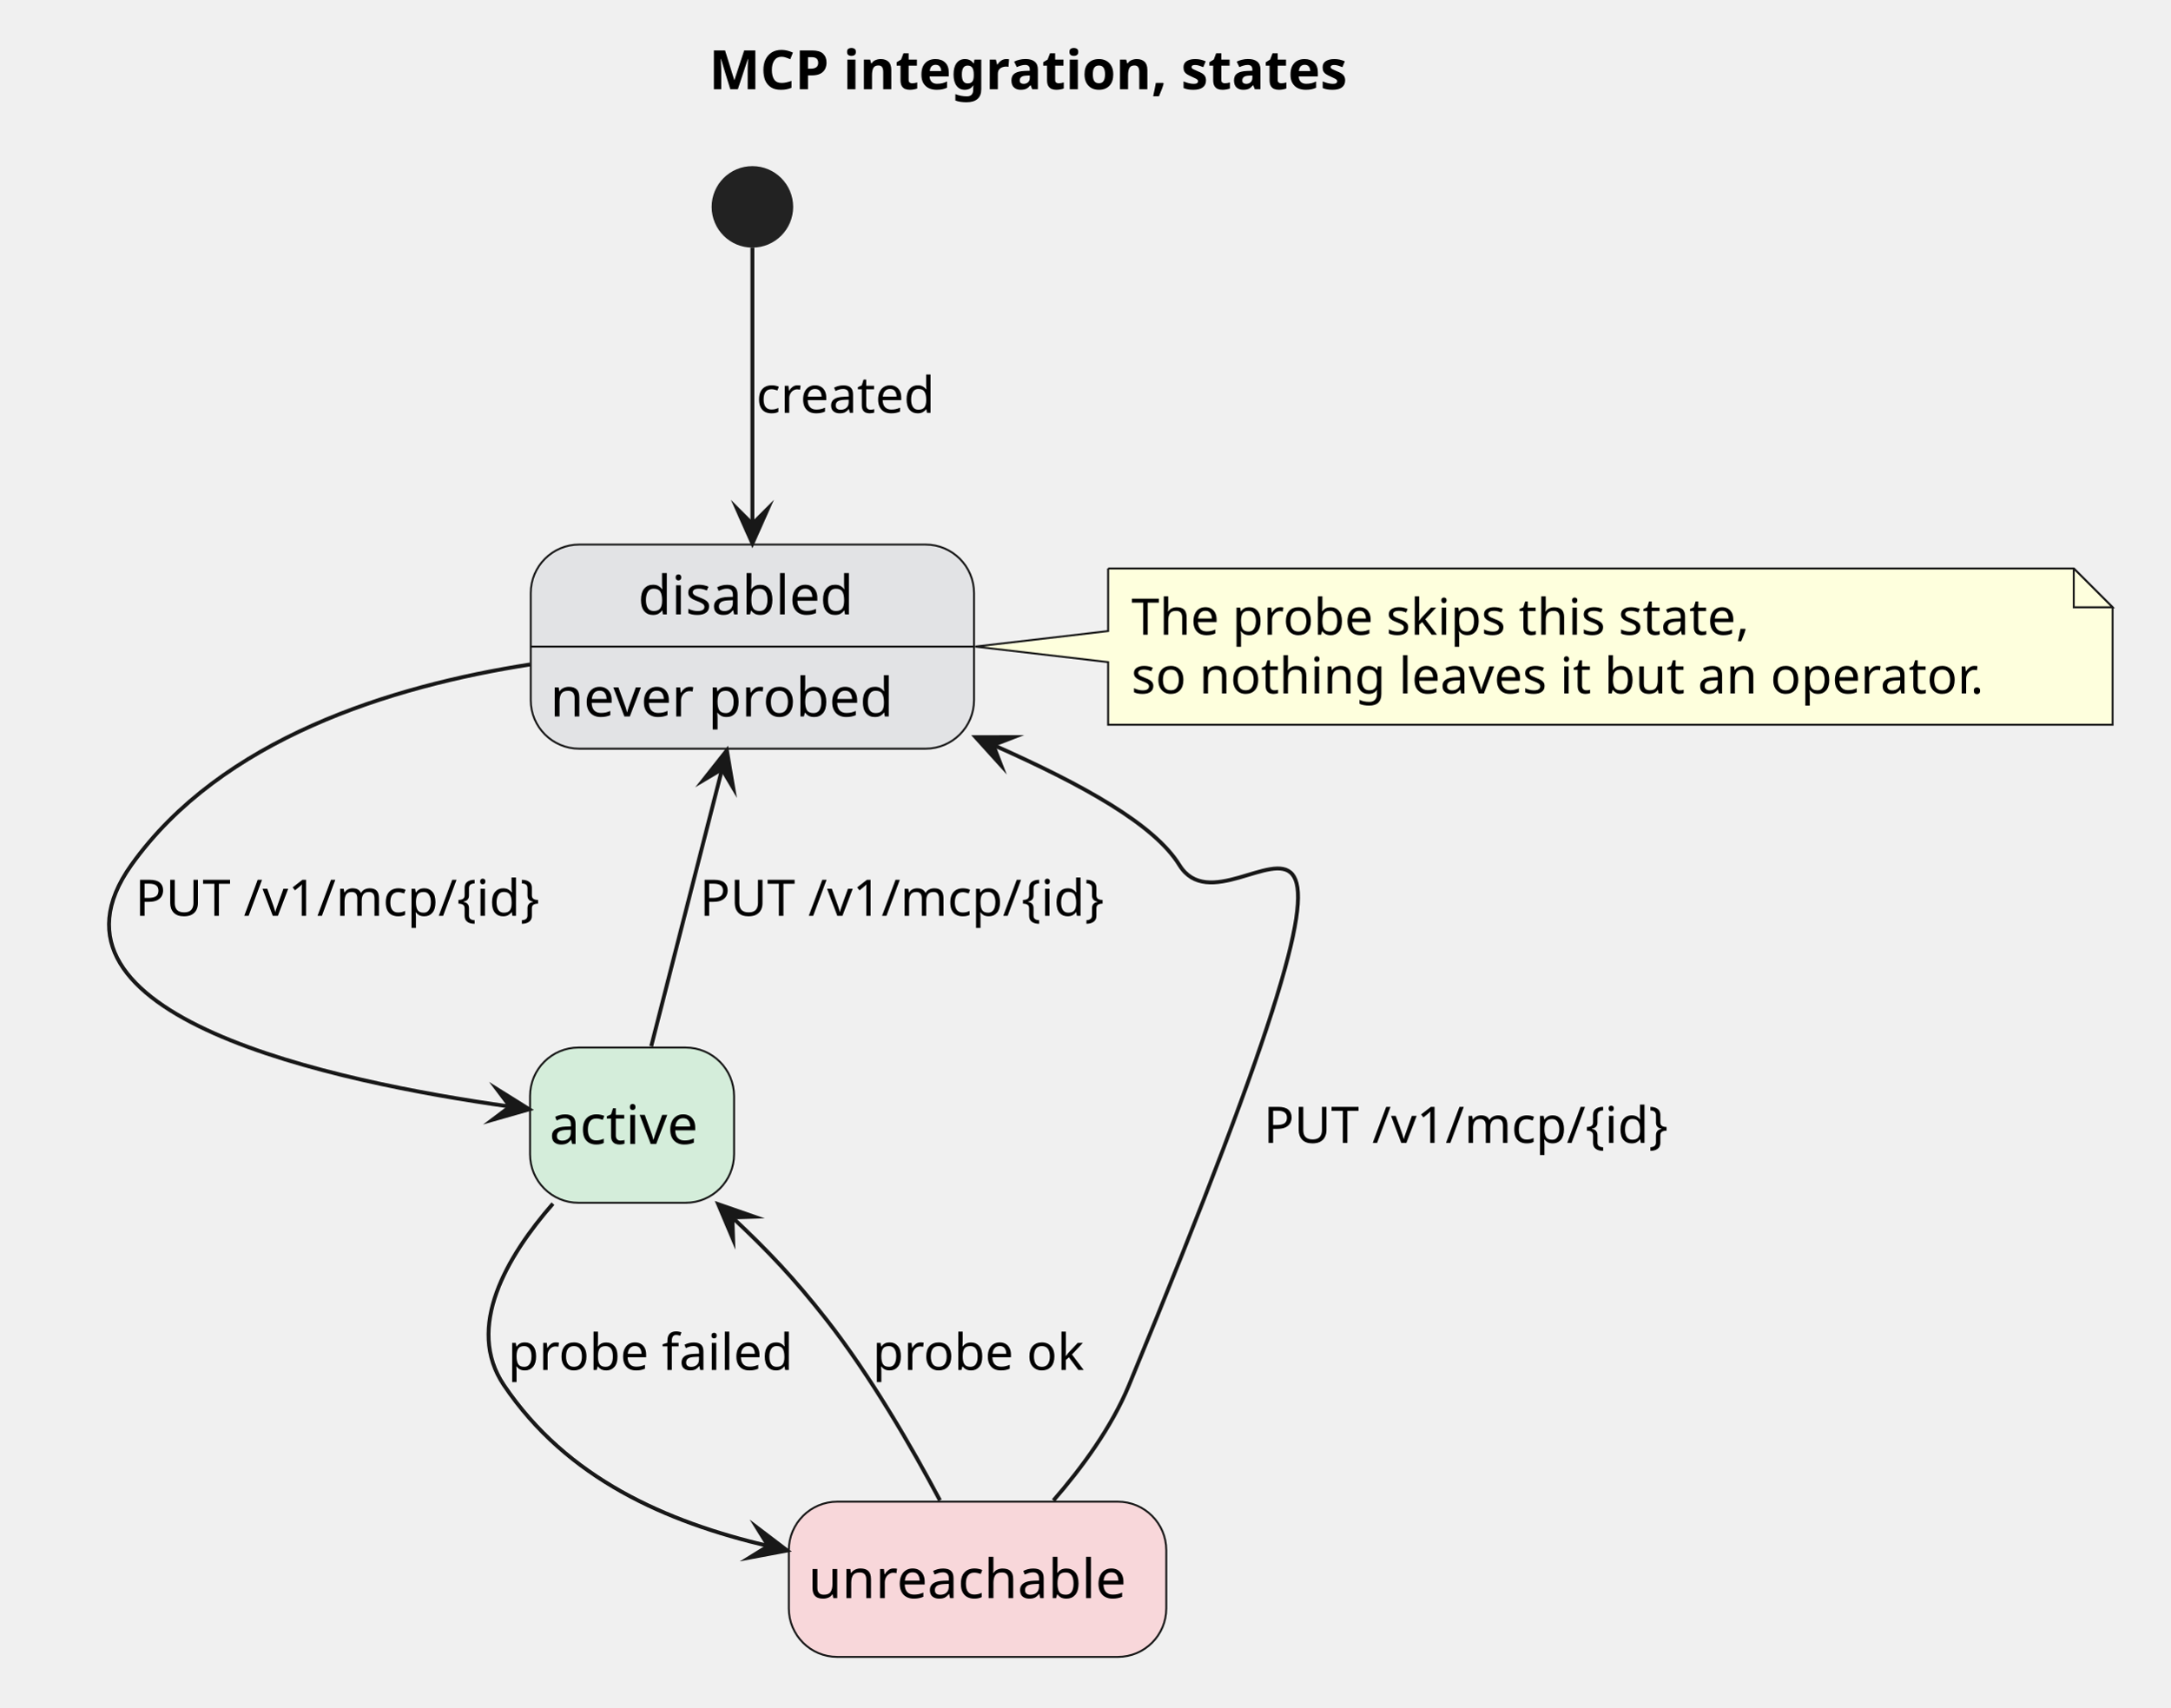
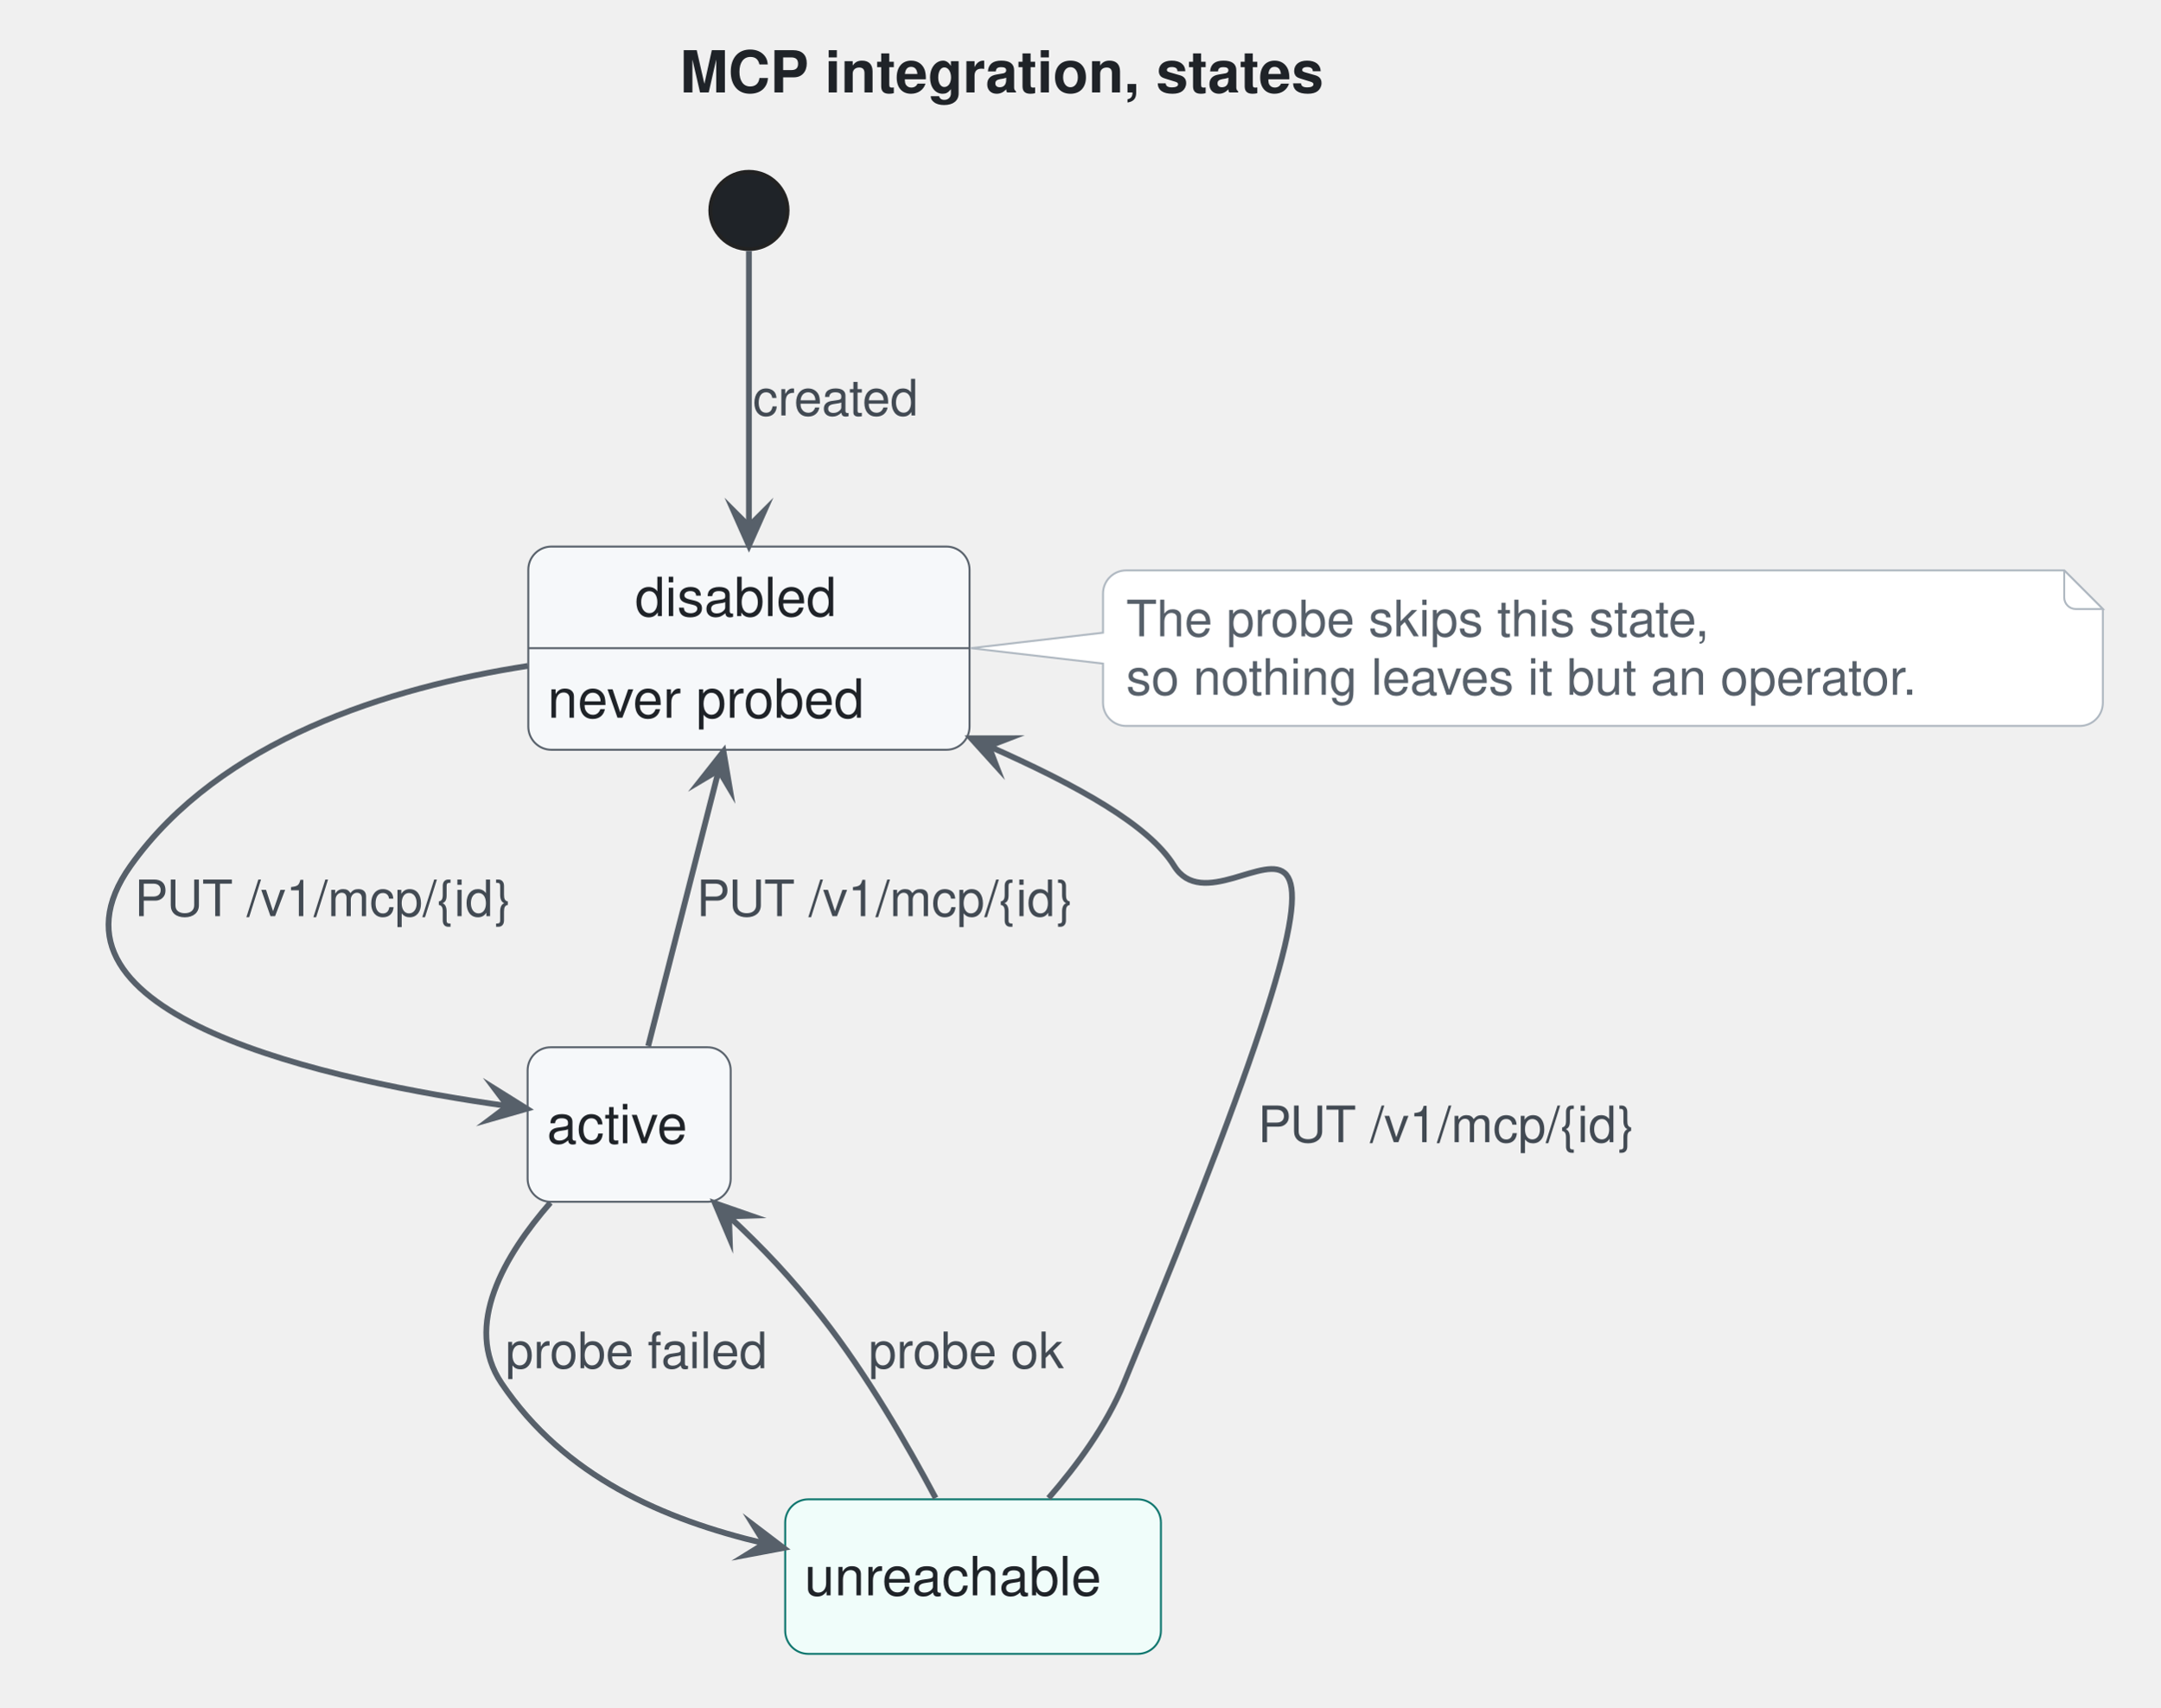
- <svg xmlns="http://www.w3.org/2000/svg" version="1.1" data-diagram-type="STATE" style="width:559px;height:440px;background:#FFFFFF;" width="559px" height="440px" viewBox="0 0 559 440" zoomAndPan="magnify" preserveAspectRatio="none" contentStyleType="text/css">
+ <svg xmlns="http://www.w3.org/2000/svg" version="1.1" data-diagram-type="STATE" style="width:559px;height:442px;background:#FFFFFF;" width="559px" height="442px" viewBox="0 0 559 442" zoomAndPan="magnify" preserveAspectRatio="none" contentStyleType="text/css">
  <defs />
  <g font-family="sans-serif" lengthAdjust="spacing">
-     <g class="title" data-source-line="1">
-       <text x="182.625" y="22.995" fill="#000" font-size="14" textLength="186.929" font-weight="700">MCP integration, states</text>
+     <g class="title" data-source-line="2">
+       <text x="175.949" y="23.923" fill="#1F2328" font-size="15" textLength="200.281" font-weight="700" font-family="Helvetica">MCP integration, states</text>
    </g>
-     <g class="entity" data-qualified-name="disabled" id="ent0001" data-source-line="7">
-       <rect x="136.71" y="140.297" width="114.186" height="52.594" fill="#E2E3E5" style="stroke:#181818;stroke-width:0.5;" rx="12.5" ry="12.5" />
-       <line x1="136.71" y1="166.594" x2="250.896" y2="166.594" style="stroke:#181818;stroke-width:0.5;" />
-       <text x="164.34" y="158.292" fill="#000" font-size="14" textLength="58.926">disabled</text>
-       <text x="141.71" y="184.589" fill="#000" font-size="14" textLength="94.186">never probed</text>
+     <g class="entity" data-qualified-name="disabled" id="ent0001" data-source-line="8">
+       <rect x="136.71" y="141.461" width="114.186" height="52.594" fill="#F6F8FA" style="stroke:#57606A;stroke-width:0.5;" rx="6" ry="6" />
+       <line x1="136.71" y1="167.758" x2="250.896" y2="167.758" style="stroke:#57606A;stroke-width:0.5;" />
+       <text x="164.34" y="159.456" fill="#1F2328" font-size="14" textLength="58.926" font-family="Helvetica">disabled</text>
+       <text x="141.71" y="185.753" fill="#1F2328" font-size="14" textLength="94.186" font-family="Helvetica">never probed</text>
    </g>
-     <rect x="136.53" y="269.887" width="52.554" height="40" fill="#D4EDDA" style="stroke:#181818;stroke-width:0.5;" rx="12.5" ry="12.5" />
-     <text x="141.53" y="294.734" fill="#000" font-size="14" textLength="42.554">active</text>
-     <rect x="203.19" y="386.887" width="97.233" height="40" fill="#F8D7DA" style="stroke:#181818;stroke-width:0.5;" rx="12.5" ry="12.5" />
-     <text x="208.19" y="411.734" fill="#000" font-size="14" textLength="87.233">unreachable</text>
-     <g class="start_entity" data-qualified-name=".start." id="ent0004" data-source-line="5">
-       <ellipse cx="193.81" cy="53.297" rx="10" ry="10" fill="#222" style="stroke:#222;stroke-width:1;" />
+     <rect x="136.53" y="271.051" width="52.554" height="40" fill="#F6F8FA" style="stroke:#57606A;stroke-width:0.5;" rx="6" ry="6" />
+     <text x="141.53" y="295.898" fill="#1F2328" font-size="14" textLength="42.554" font-family="Helvetica">active</text>
+     <rect x="203.19" y="388.051" width="97.233" height="40" fill="#F0FDFA" style="stroke:#0F766E;stroke-width:0.5;" rx="6" ry="6" />
+     <text x="208.19" y="412.898" fill="#1F2328" font-size="14" textLength="87.233" font-family="Helvetica">unreachable</text>
+     <g class="start_entity" data-qualified-name=".start." id="ent0004" data-source-line="6">
+       <ellipse cx="193.81" cy="54.461" rx="10" ry="10" fill="#1F2328" style="stroke:#222;stroke-width:1;" />
    </g>
-     <g class="entity" data-qualified-name="GMN11" id="ent0012" data-source-line="19">
-       <path d="M285.44,146.457 L285.44,162.587 L251.21,166.587 L285.44,170.587 L285.44,186.722 A0,0 0 0 0 285.44,186.722 L544.179,186.722 A0,0 0 0 0 544.179,186.722 L544.179,156.457 L534.179,146.457 L285.44,146.457 A0,0 0 0 0 285.44,146.457" style="stroke:#181818;stroke-width:0.5;" fill="#FEFFDD" />
-       <path d="M534.179,146.457 L534.179,156.457 L544.179,156.457 L534.179,146.457" style="stroke:#181818;stroke-width:0.5;" fill="#FEFFDD" />
-       <text x="291.44" y="163.524" fill="#000" font-size="13" textLength="172.231">The probe skips this state,</text>
-       <text x="291.44" y="178.657" fill="#000" font-size="13" textLength="237.739">so nothing leaves it but an operator.</text>
+     <g class="entity" data-qualified-name="GMN11" id="ent0012" data-source-line="20">
+       <path d="M285.44,153.621 L285.44,163.751 L251.21,167.751 L285.44,171.751 L285.44,181.887 A6,6 0 0 0 291.44,187.887 L538.179,187.887 A6,6 0 0 0 544.179,181.887 L544.179,157.621 L534.179,147.621 L291.44,147.621 A6,6 0 0 0 285.44,153.621" style="stroke:#AFB8C1;stroke-width:0.5;" fill="#FFF" />
+       <path d="M534.179,147.621 L534.179,154.621 A3,3 0 0 0 537.179,157.621 L544.179,157.621 L534.179,147.621" style="stroke:#AFB8C1;stroke-width:0.5;" fill="#FFF" />
+       <text x="291.44" y="164.688" fill="#57606A" font-size="13" textLength="172.231" font-family="Helvetica">The probe skips this state,</text>
+       <text x="291.44" y="179.821" fill="#57606A" font-size="13" textLength="237.739" font-family="Helvetica">so nothing leaves it but an operator.</text>
    </g>
-     <g class="link" data-entity-1="ent0004" data-entity-2="ent0001" id="lnk5" data-source-line="5" data-link-type="dependency">
-       <path d="M193.81,63.787 C193.81,80.497 193.81,110.727 193.81,135.017" style="stroke:#181818;stroke-width:1;" fill="none" id="*start*-to-disabled" />
-       <polygon points="193.81,140.017,197.81,131.017,193.81,135.017,189.81,131.017,193.81,140.017" fill="#181818" style="stroke:#181818;stroke-width:1;stroke-linejoin:miter;stroke-miterlimit:10;" />
-       <text x="194.81" y="106.364" fill="#000" font-size="13" textLength="49.804">created</text>
+     <g class="link" data-entity-1="ent0004" data-entity-2="ent0001" id="lnk5" data-source-line="6" data-link-type="dependency">
+       <path d="M193.81,64.951 C193.81,81.661 193.81,111.891 193.81,136.181" style="stroke:#57606A;stroke-width:1.5;" fill="none" id="*start*-to-disabled" />
+       <polygon points="193.81,141.181,197.81,132.181,193.81,136.181,189.81,132.181,193.81,141.181" fill="#57606A" style="stroke:#57606A;stroke-width:1.5;stroke-linejoin:miter;stroke-miterlimit:10;" />
+       <text x="194.81" y="107.528" fill="#424A53" font-size="13" textLength="49.804" font-family="Helvetica">created</text>
    </g>
-     <g class="link" data-entity-1="ent0001" data-entity-2="ent0002" id="lnk6" data-source-line="11" data-link-type="dependency">
-       <path d="M136.58,171.187 C100.7,176.757 57,190.337 33.81,222.887 C6,261.917 86.059,278.709 131.379,285.099" style="stroke:#181818;stroke-width:1;" fill="none" id="disabled-to-active" />
-       <polygon points="136.33,285.797,127.977,280.58,131.379,285.099,126.86,288.501,136.33,285.797" fill="#181818" style="stroke:#181818;stroke-width:1;stroke-linejoin:miter;stroke-miterlimit:10;" />
-       <text x="34.81" y="235.954" fill="#000" font-size="13" textLength="115">PUT /v1/mcp/{id}</text>
+     <g class="link" data-entity-1="ent0001" data-entity-2="ent0002" id="lnk6" data-source-line="12" data-link-type="dependency">
+       <path d="M136.58,172.351 C100.7,177.921 57,191.501 33.81,224.051 C6,263.081 86.059,279.873 131.379,286.263" style="stroke:#57606A;stroke-width:1.5;" fill="none" id="disabled-to-active" />
+       <polygon points="136.33,286.961,127.977,281.744,131.379,286.263,126.86,289.665,136.33,286.961" fill="#57606A" style="stroke:#57606A;stroke-width:1.5;stroke-linejoin:miter;stroke-miterlimit:10;" />
+       <text x="34.81" y="237.118" fill="#424A53" font-size="13" textLength="115" font-family="Helvetica">PUT /v1/mcp/{id}</text>
    </g>
-     <g class="link" data-entity-1="ent0002" data-entity-2="ent0001" id="lnk7" data-source-line="12" data-link-type="dependency">
-       <path d="M167.74,269.567 C173.02,248.927 180.162,220.971 185.992,198.161" style="stroke:#181818;stroke-width:1;" fill="none" id="active-to-disabled" />
-       <polygon points="187.23,193.317,181.126,201.046,185.992,198.161,188.877,203.027,187.23,193.317" fill="#181818" style="stroke:#181818;stroke-width:1;stroke-linejoin:miter;stroke-miterlimit:10;" />
-       <text x="180.23" y="235.954" fill="#000" font-size="13" textLength="115">PUT /v1/mcp/{id}</text>
+     <g class="link" data-entity-1="ent0002" data-entity-2="ent0001" id="lnk7" data-source-line="13" data-link-type="dependency">
+       <path d="M167.74,270.731 C173.02,250.091 180.162,222.135 185.992,199.325" style="stroke:#57606A;stroke-width:1.5;" fill="none" id="active-to-disabled" />
+       <polygon points="187.23,194.481,181.126,202.21,185.992,199.325,188.877,204.191,187.23,194.481" fill="#57606A" style="stroke:#57606A;stroke-width:1.5;stroke-linejoin:miter;stroke-miterlimit:10;" />
+       <text x="180.23" y="237.118" fill="#424A53" font-size="13" textLength="115" font-family="Helvetica">PUT /v1/mcp/{id}</text>
    </g>
-     <g class="link" data-entity-1="ent0003" data-entity-2="ent0001" id="lnk8" data-source-line="13" data-link-type="dependency">
-       <path d="M271.35,386.577 C278.68,378.157 286.33,367.737 290.81,356.887 C371.48,161.447 318.08,246.037 303.81,222.887 C297.36,212.427 279.071,202.233 255.861,191.943" style="stroke:#181818;stroke-width:1;" fill="none" id="unreachable-to-disabled" />
-       <polygon points="251.29,189.917,257.896,197.221,255.861,191.943,261.139,189.908,251.29,189.917" fill="#181818" style="stroke:#181818;stroke-width:1;stroke-linejoin:miter;stroke-miterlimit:10;" />
-       <text x="325.5" y="294.454" fill="#000" font-size="13" textLength="115">PUT /v1/mcp/{id}</text>
+     <g class="link" data-entity-1="ent0003" data-entity-2="ent0001" id="lnk8" data-source-line="14" data-link-type="dependency">
+       <path d="M271.35,387.741 C278.68,379.321 286.33,368.901 290.81,358.051 C371.48,162.611 318.08,247.201 303.81,224.051 C297.36,213.591 279.071,203.397 255.861,193.107" style="stroke:#57606A;stroke-width:1.5;" fill="none" id="unreachable-to-disabled" />
+       <polygon points="251.29,191.081,257.896,198.385,255.861,193.107,261.139,191.072,251.29,191.081" fill="#57606A" style="stroke:#57606A;stroke-width:1.5;stroke-linejoin:miter;stroke-miterlimit:10;" />
+       <text x="325.5" y="295.618" fill="#424A53" font-size="13" textLength="115" font-family="Helvetica">PUT /v1/mcp/{id}</text>
    </g>
-     <g class="link" data-entity-1="ent0002" data-entity-2="ent0003" id="lnk9" data-source-line="15" data-link-type="dependency">
-       <path d="M142.43,310.107 C130.57,323.687 119.76,342.027 129.81,356.887 C146.1,380.997 171.564,392.098 197.904,398.318" style="stroke:#181818;stroke-width:1;" fill="none" id="active-to-unreachable" />
-       <polygon points="202.77,399.467,194.93,393.506,197.904,398.318,193.092,401.291,202.77,399.467" fill="#181818" style="stroke:#181818;stroke-width:1;stroke-linejoin:miter;stroke-miterlimit:10;" />
-       <text x="130.81" y="352.954" fill="#000" font-size="13" textLength="77.949">probe failed</text>
+     <g class="link" data-entity-1="ent0002" data-entity-2="ent0003" id="lnk9" data-source-line="16" data-link-type="dependency">
+       <path d="M142.43,311.271 C130.57,324.851 119.76,343.191 129.81,358.051 C146.1,382.161 171.564,393.262 197.904,399.482" style="stroke:#57606A;stroke-width:1.5;" fill="none" id="active-to-unreachable" />
+       <polygon points="202.77,400.631,194.93,394.67,197.904,399.482,193.092,402.455,202.77,400.631" fill="#57606A" style="stroke:#57606A;stroke-width:1.5;stroke-linejoin:miter;stroke-miterlimit:10;" />
+       <text x="130.81" y="354.118" fill="#424A53" font-size="13" textLength="77.949" font-family="Helvetica">probe failed</text>
    </g>
-     <g class="link" data-entity-1="ent0003" data-entity-2="ent0002" id="lnk10" data-source-line="16" data-link-type="dependency">
-       <path d="M242.12,386.547 C234.88,372.917 224.3,354.557 212.81,339.887 C204.56,329.367 197.819,322.255 188.649,313.665" style="stroke:#181818;stroke-width:1;" fill="none" id="unreachable-to-active" />
-       <polygon points="185,310.247,188.834,319.319,188.649,313.665,194.303,313.48,185,310.247" fill="#181818" style="stroke:#181818;stroke-width:1;stroke-linejoin:miter;stroke-miterlimit:10;" />
-       <text x="224.77" y="352.954" fill="#000" font-size="13" textLength="57.415">probe ok</text>
+     <g class="link" data-entity-1="ent0003" data-entity-2="ent0002" id="lnk10" data-source-line="17" data-link-type="dependency">
+       <path d="M242.12,387.711 C234.88,374.081 224.3,355.721 212.81,341.051 C204.56,330.531 197.819,323.419 188.649,314.829" style="stroke:#57606A;stroke-width:1.5;" fill="none" id="unreachable-to-active" />
+       <polygon points="185,311.411,188.834,320.483,188.649,314.829,194.303,314.645,185,311.411" fill="#57606A" style="stroke:#57606A;stroke-width:1.5;stroke-linejoin:miter;stroke-miterlimit:10;" />
+       <text x="224.77" y="354.118" fill="#424A53" font-size="13" textLength="57.415" font-family="Helvetica">probe ok</text>
    </g>
  </g>
</svg>
